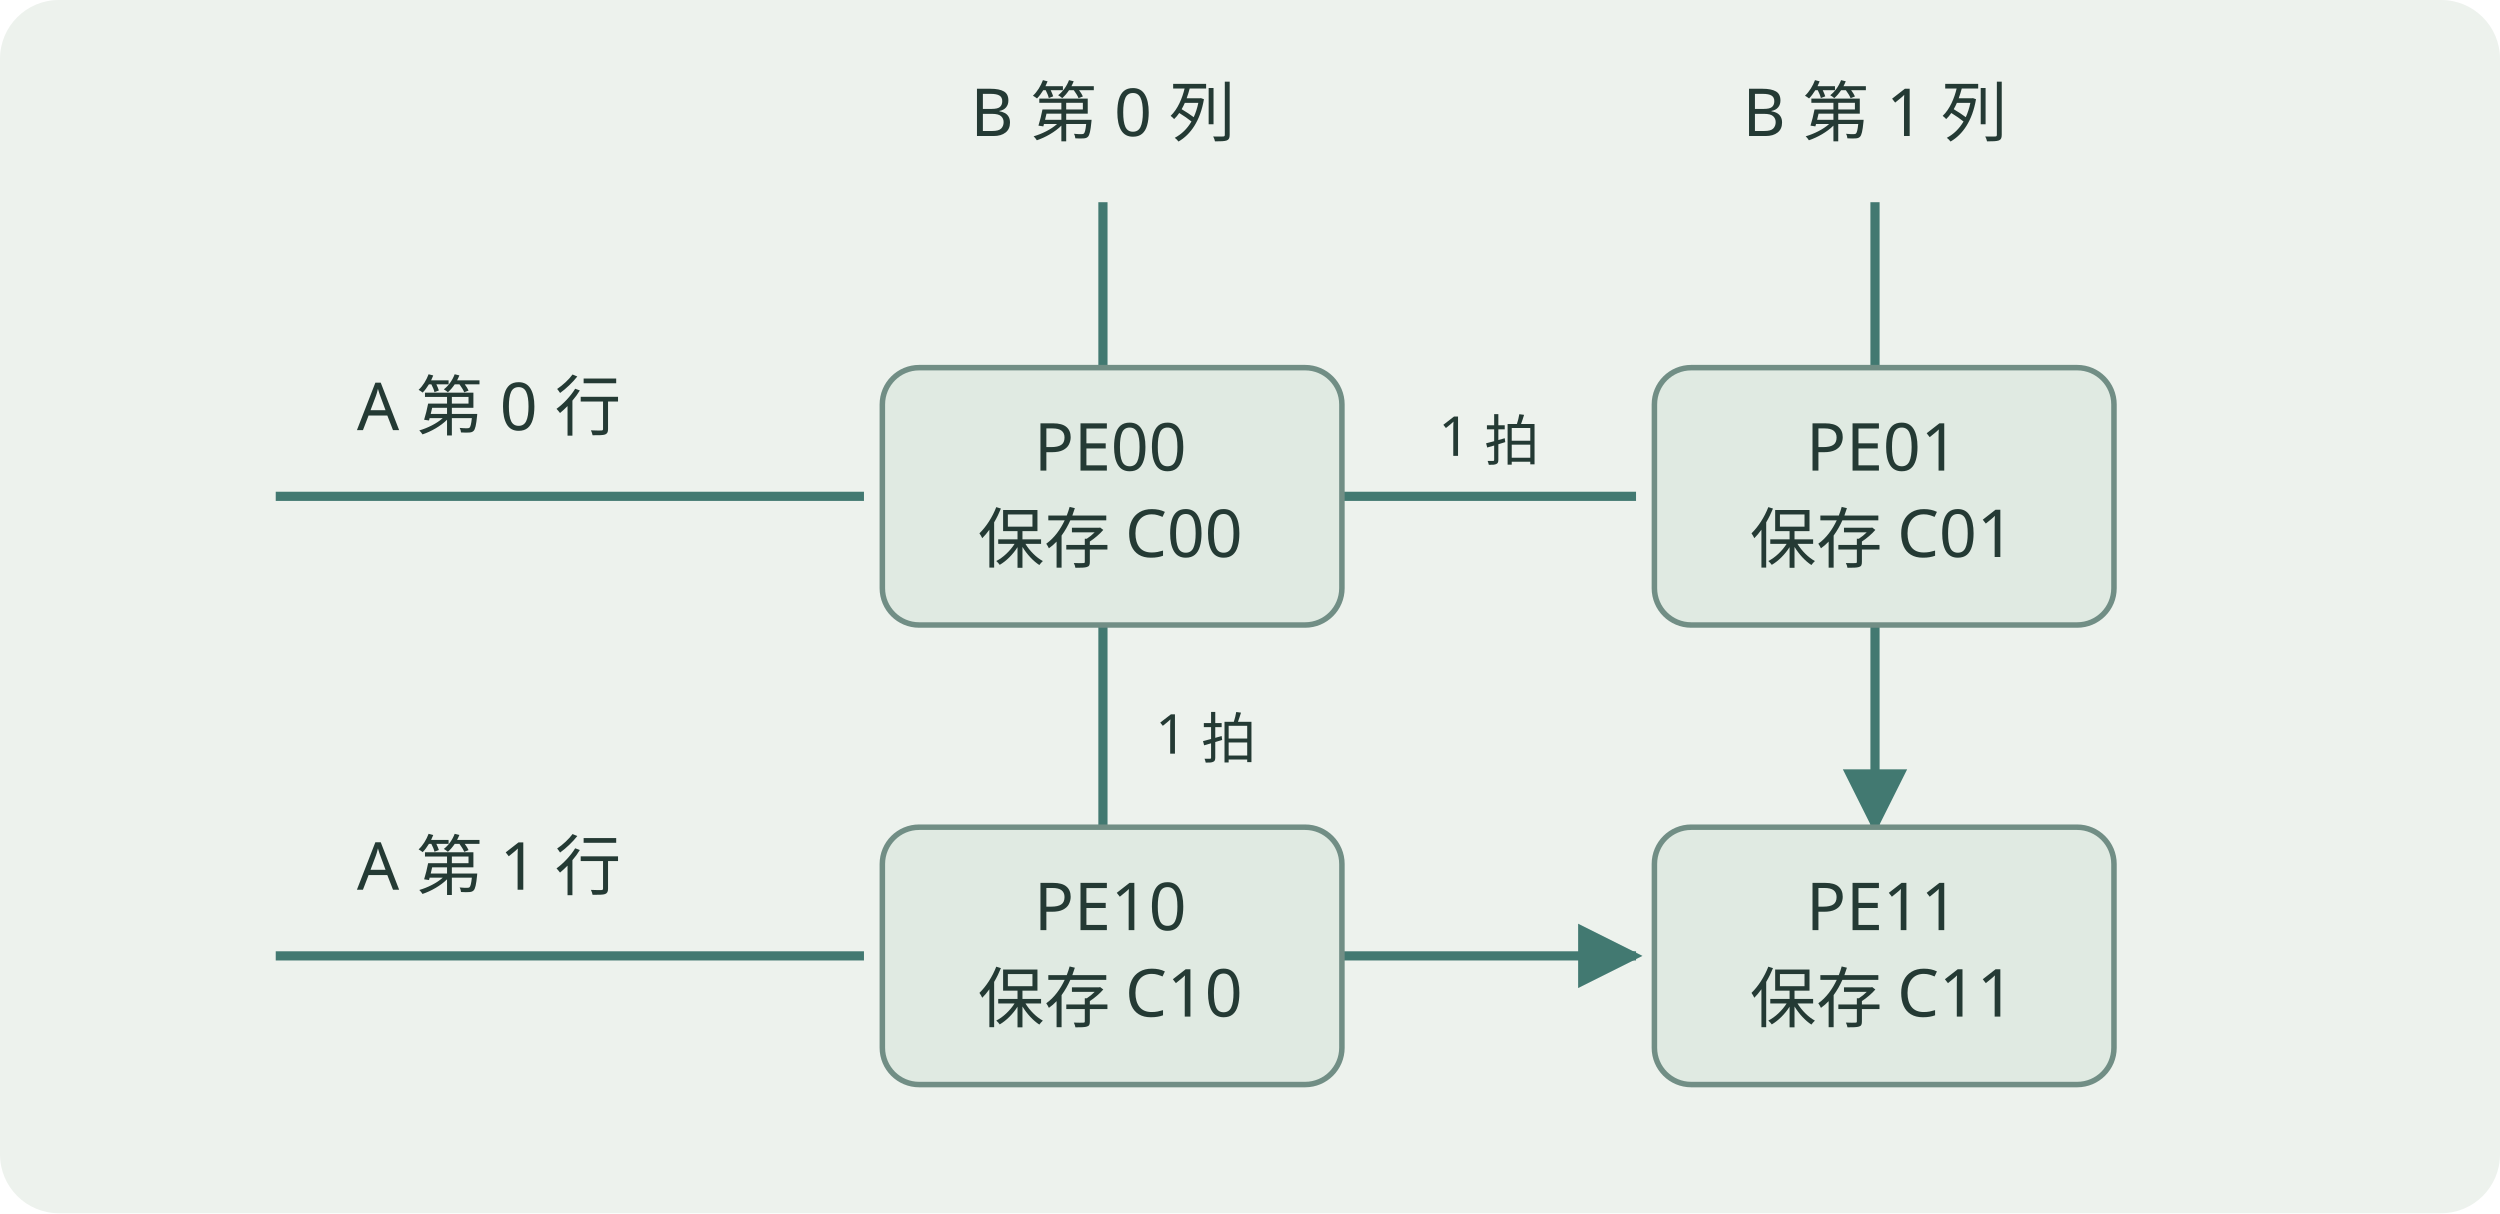
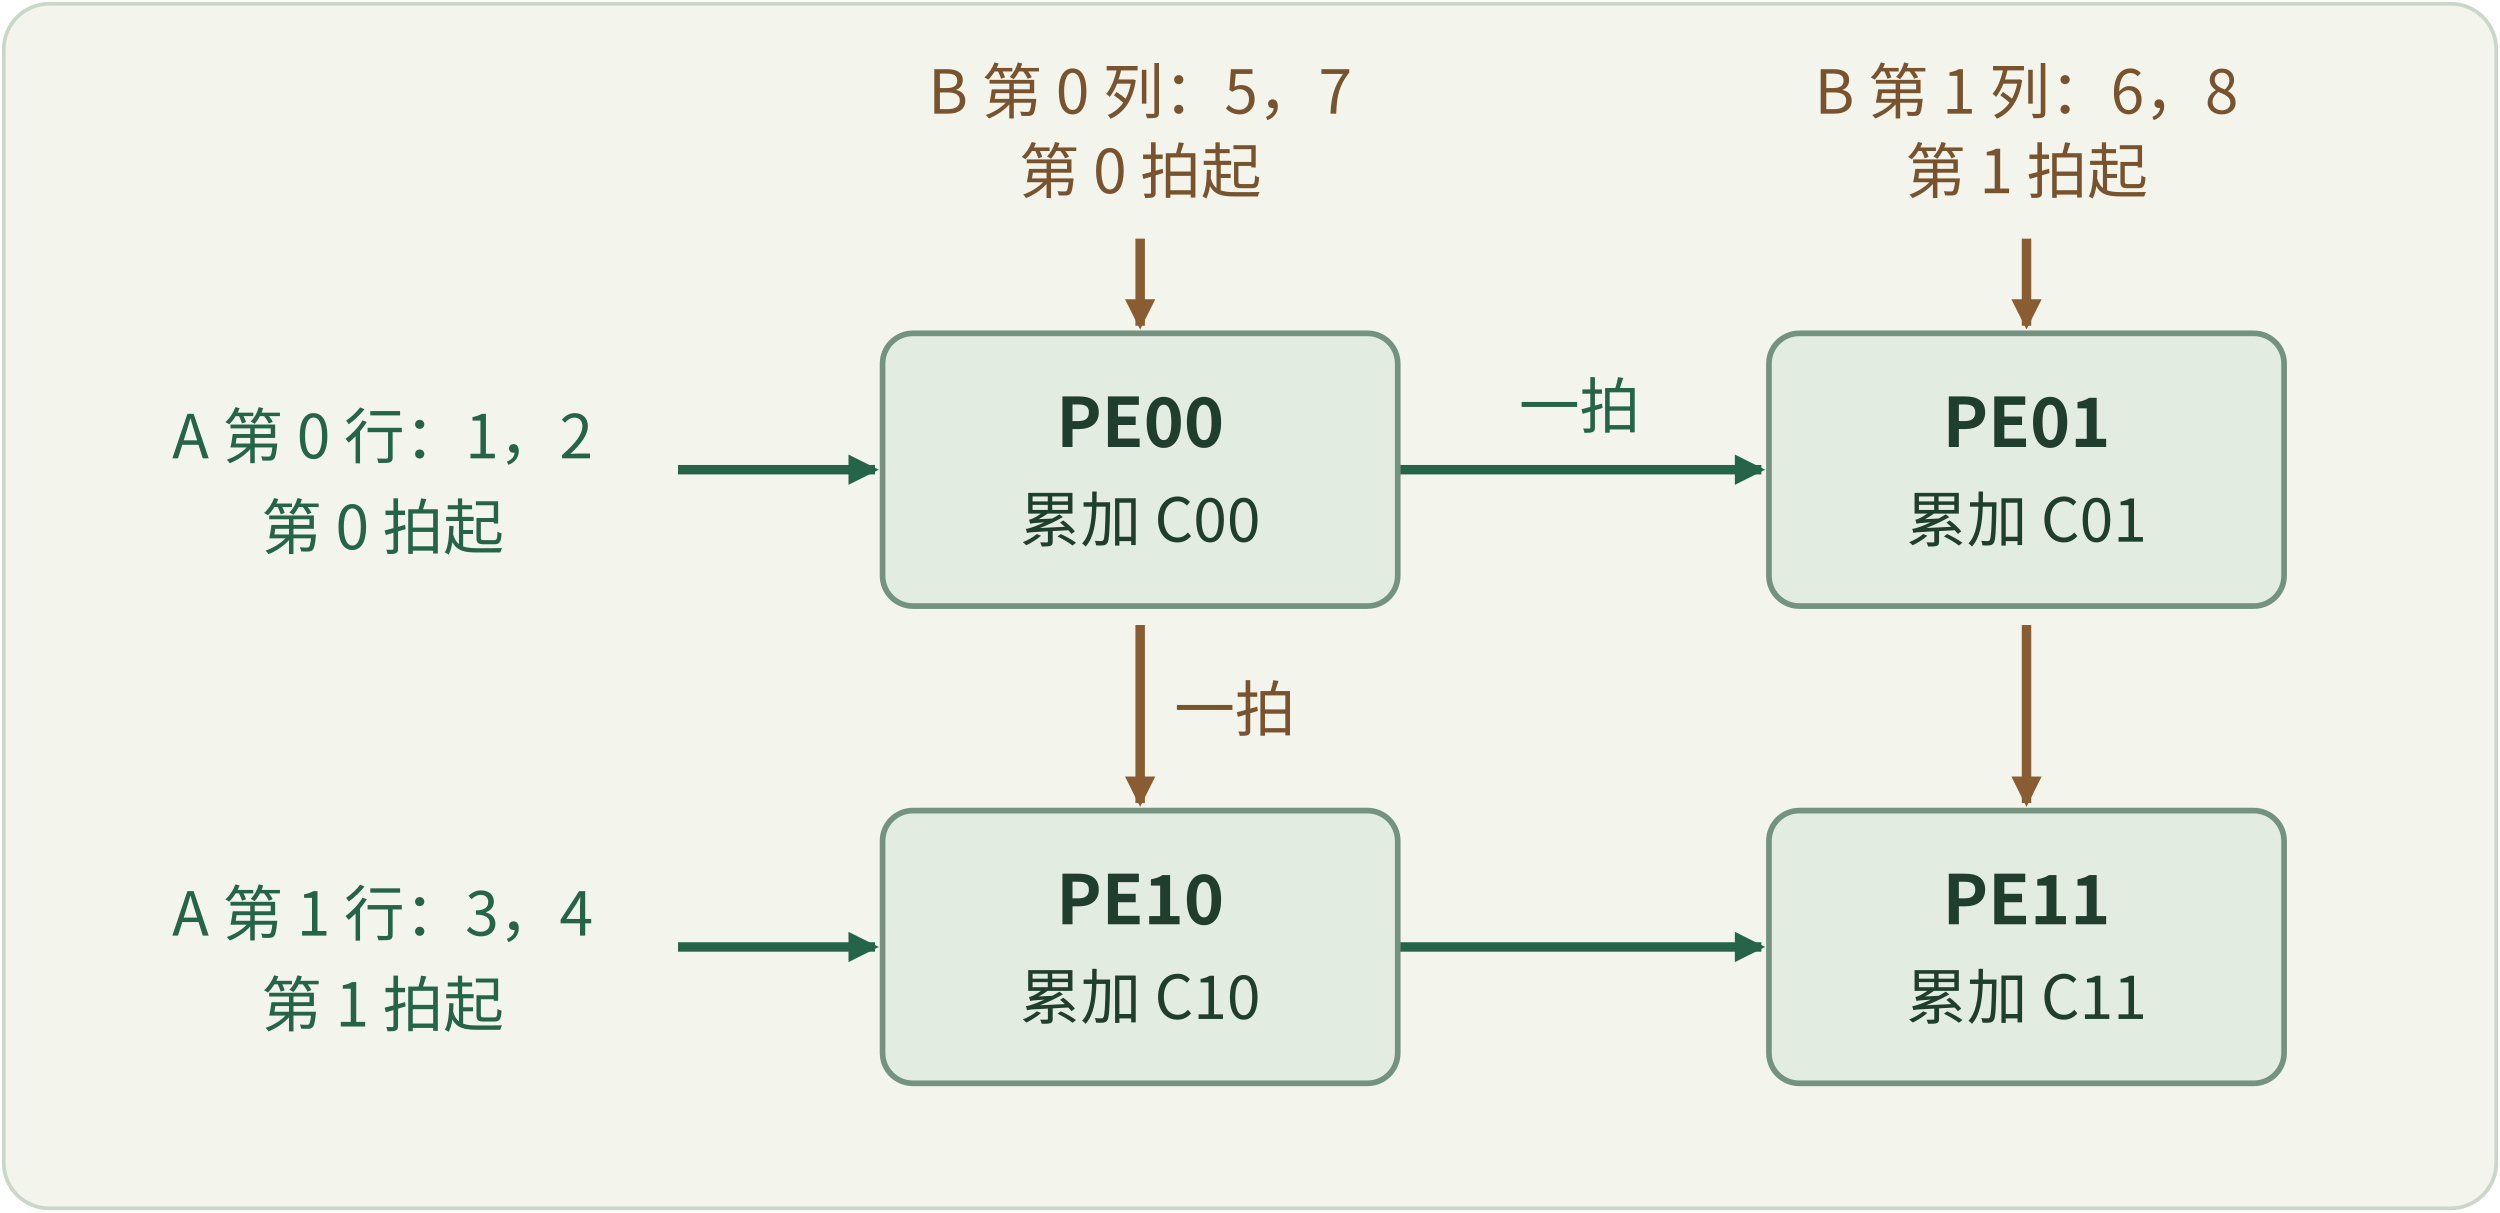
- <svg xmlns="http://www.w3.org/2000/svg" viewBox="0 0 680 330" role="img" aria-labelledby="title desc">
+ <svg xmlns="http://www.w3.org/2000/svg" viewBox="0 0 660 320" role="img" aria-labelledby="title desc">
  <defs>
-     <marker id="arrow" viewBox="0 0 10 10" refX="9" refY="5" markerWidth="7" markerHeight="7" orient="auto-start-reverse">
-       <path d="M0 0L10 5L0 10Z" fill="#427971" />
+     <marker id="a-tip" markerWidth="8" markerHeight="8" refX="7" refY="4" orient="auto" markerUnits="userSpaceOnUse">
+       <path d="M0 0L8 4L0 8Z" fill="#256448" />
+     </marker>
+     <marker id="b-tip" markerWidth="8" markerHeight="8" refX="7" refY="4" orient="auto" markerUnits="userSpaceOnUse">
+       <path d="M0 0L8 4L0 8Z" fill="#895c31" />
    </marker>
  </defs>
-   <rect width="680" height="330" rx="16" fill="#edf2ed" />
-   <g fill="none" stroke="#427971" stroke-width="2.5" marker-end="url(#arrow)">
-     <path d="M75 135H235M365 135H445M75 260H235M365 260H445" />
-     <path d="M300 55V100M510 55V100M300 170V225M510 170V225" />
+   <rect x="1" y="1" width="658" height="318" rx="12" fill="#f3f5ed" stroke="#cad7c7" />
+   <g fill="none" stroke="#256448" stroke-width="2.5" marker-end="url(#a-tip)">
+     <path d="M179 124H231" />
+     <path d="M369 124H465" />
+     <path d="M179 250H231" />
+     <path d="M369 250H465" />
  </g>
-   <g fill="#e0eae2" stroke="#718e85" stroke-width="1.5">
-     <rect x="240" y="100" width="125" height="70" rx="10" />
-     <rect x="450" y="100" width="125" height="70" rx="10" />
-     <rect x="240" y="225" width="125" height="70" rx="10" />
-     <rect x="450" y="225" width="125" height="70" rx="10" />
+   <g fill="none" stroke="#895c31" stroke-width="2.5" marker-end="url(#b-tip)">
+     <path d="M301 63V86" />
+     <path d="M535 63V86" />
+     <path d="M301 165V212" />
+     <path d="M535 165V212" />
  </g>
-   <g fill="#243a34" font-family="system-ui,sans-serif" font-size="18" text-anchor="middle">
-     <text x="302" y="128">PE00</text>
-     <text x="302" y="153">保存 C00</text>
-     <text x="512" y="128">PE01</text>
-     <text x="512" y="153">保存 C01</text>
-     <text x="302" y="253">PE10</text>
-     <text x="302" y="278">保存 C10</text>
-     <text x="512" y="253">PE11</text>
-     <text x="512" y="278">保存 C11</text>
-     <text x="300" y="37">B 第 0 列</text>
-     <text x="510" y="37">B 第 1 列</text>
-     <text x="133" y="117">A 第 0 行</text>
-     <text x="133" y="242">A 第 1 行</text>
-     <text x="405" y="124" font-size="15">1 拍</text>
-     <text x="328" y="205" font-size="15">1 拍</text>
+   <g fill="#e3ece1" stroke="#739280" stroke-width="1.5">
+     <rect x="233" y="88" width="136" height="72" rx="8" />
+     <rect x="467" y="88" width="136" height="72" rx="8" />
+     <rect x="233" y="214" width="136" height="72" rx="8" />
+     <rect x="467" y="214" width="136" height="72" rx="8" />
+   </g>
+   <g font-family="system-ui,'Noto Sans CJK SC',sans-serif" text-anchor="middle" fill="#203e2d">
+     <g font-size="18" font-weight="650">
+       <text x="301" y="118">PE00</text>
+       <text x="535" y="118">PE01</text>
+       <text x="301" y="244">PE10</text>
+       <text x="535" y="244">PE11</text>
+     </g>
+     <g font-size="16">
+       <text x="301" y="143">累加 C00</text>
+       <text x="535" y="143">累加 C01</text>
+       <text x="301" y="269">累加 C10</text>
+       <text x="535" y="269">累加 C11</text>
+     </g>
+     <g font-size="16" fill="#256448">
+       <text x="101" y="121">A 第 0 行：1，2</text>
+       <text x="101" y="145">第 0 拍起</text>
+       <text x="101" y="247">A 第 1 行：3，4</text>
+       <text x="101" y="271">第 1 拍起</text>
+       <text x="417" y="113">一拍</text>
+     </g>
+     <g font-size="16" fill="#79532d">
+       <text x="301" y="30">B 第 0 列：5，7</text>
+       <text x="301" y="51">第 0 拍起</text>
+       <text x="535" y="30">B 第 1 列：6，8</text>
+       <text x="535" y="51">第 1 拍起</text>
+       <text x="326" y="193">一拍</text>
+     </g>
  </g>
</svg>
